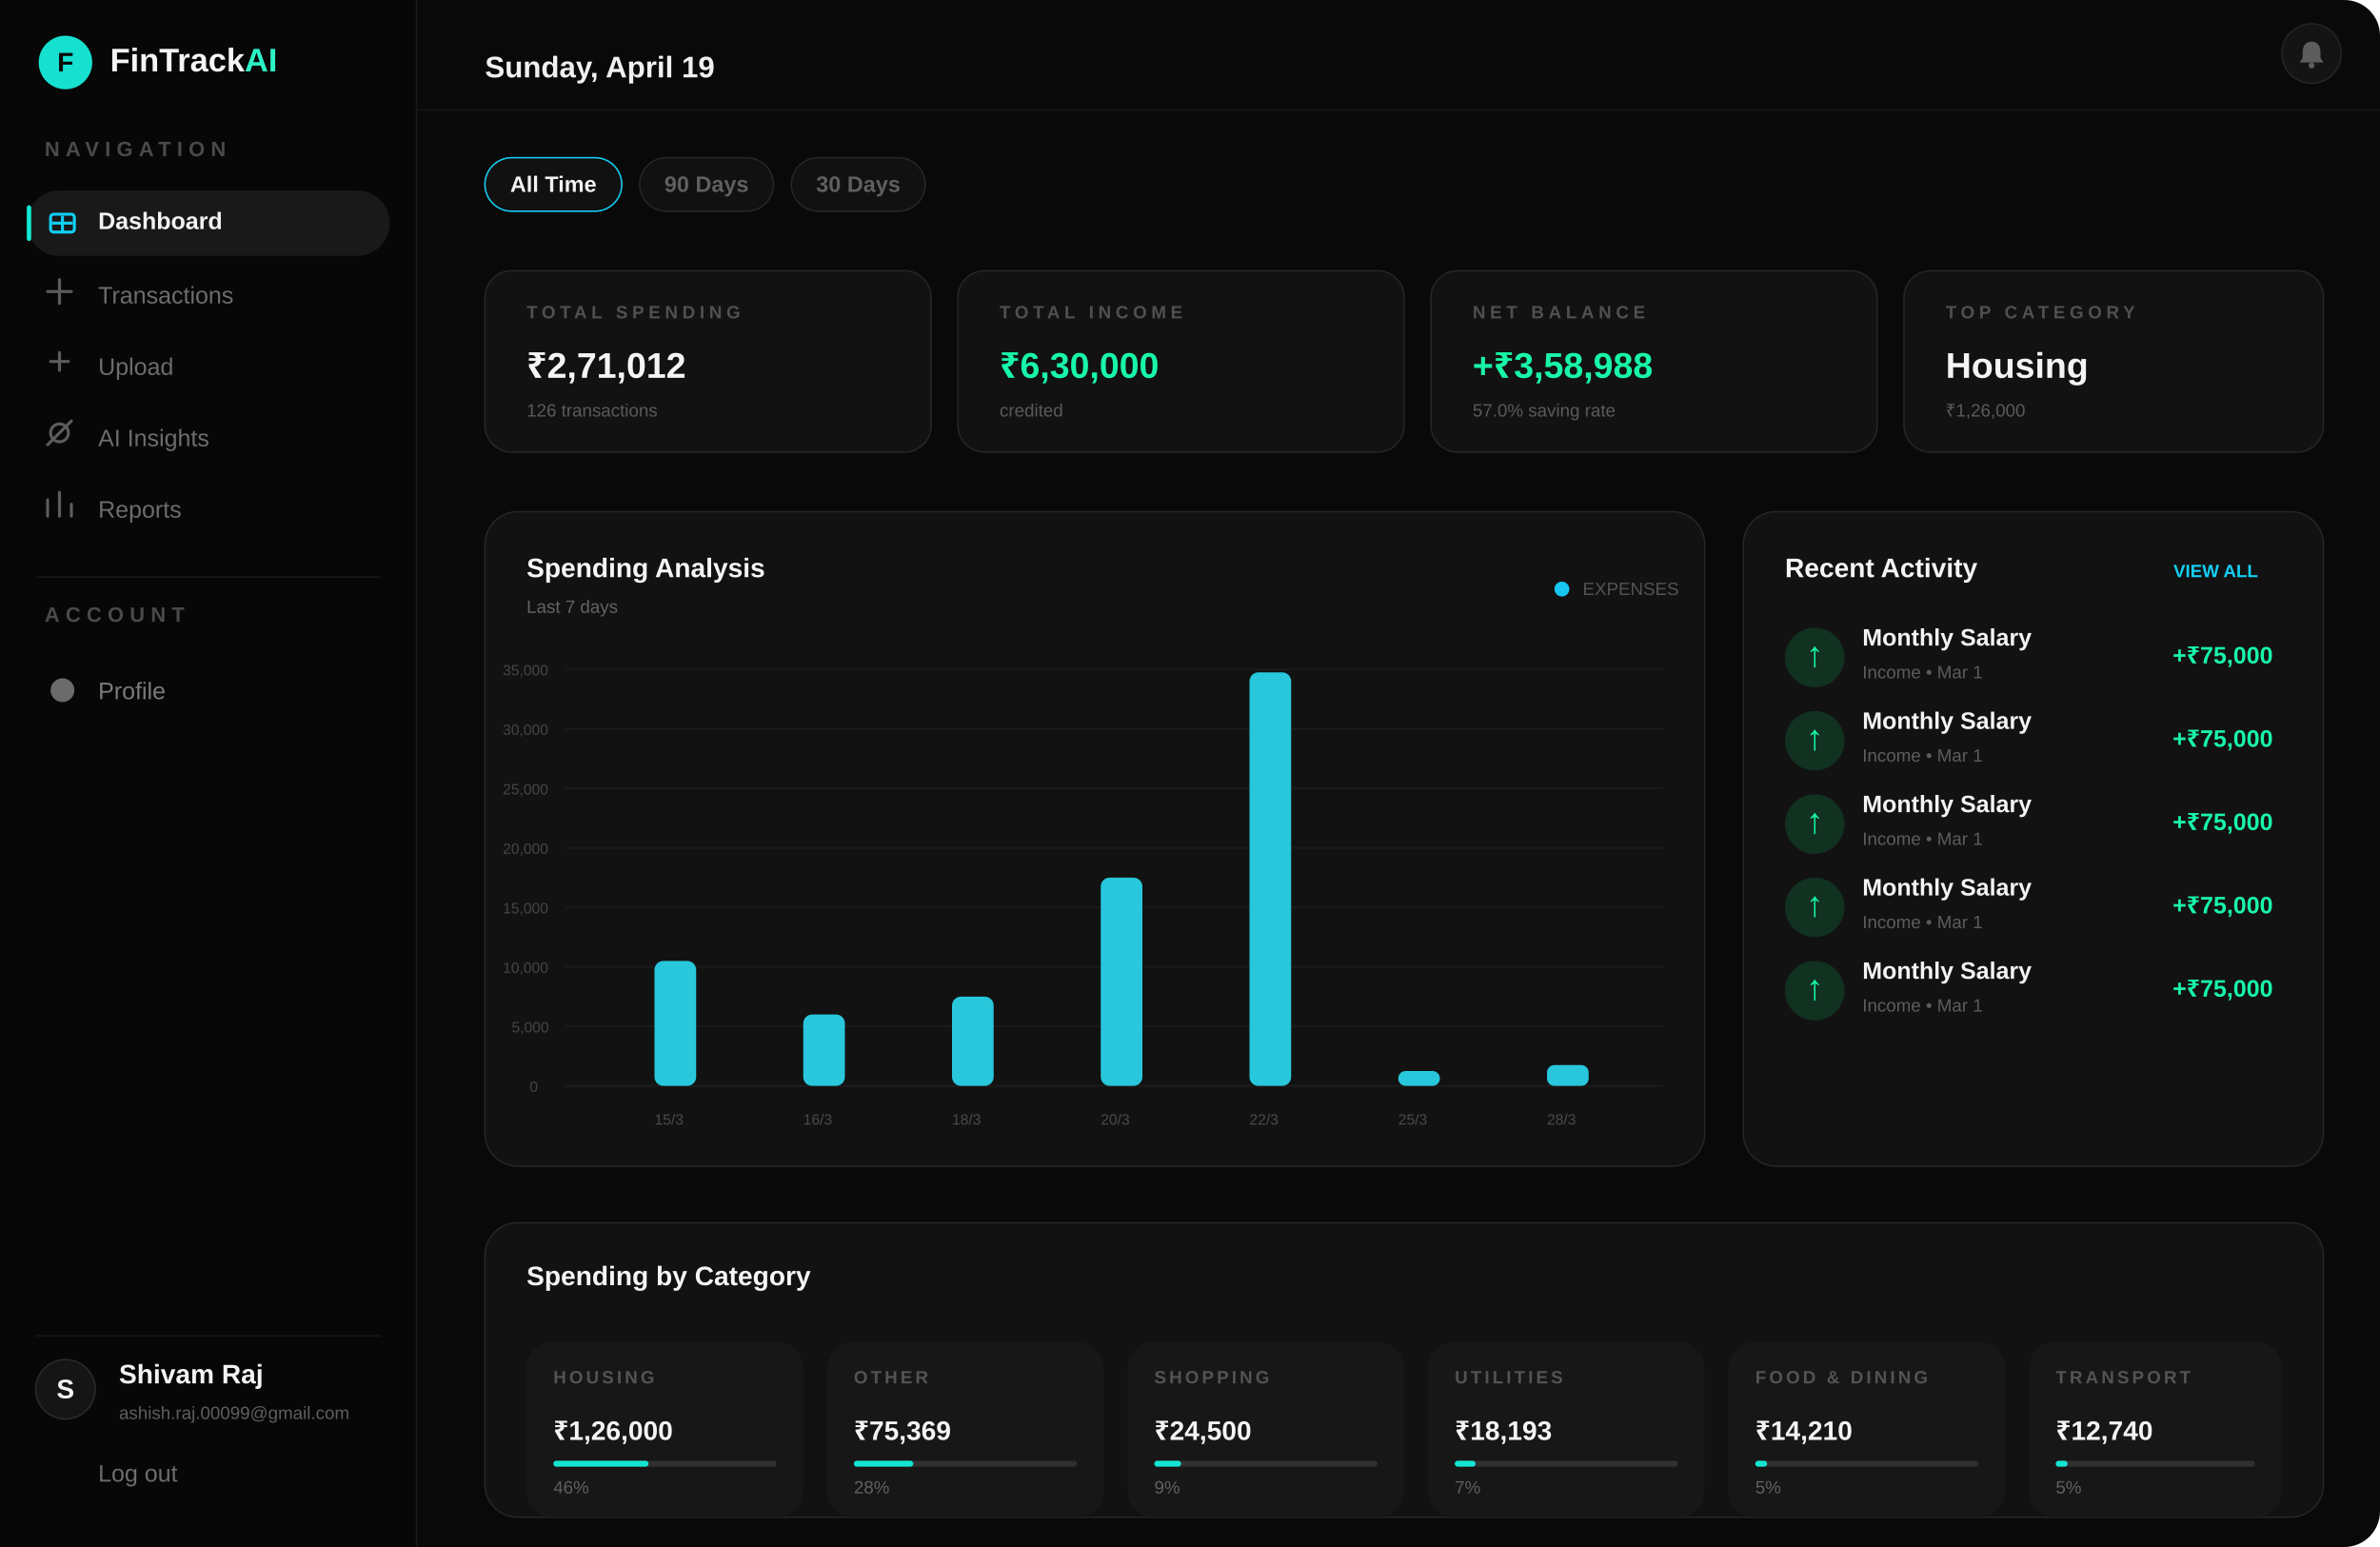
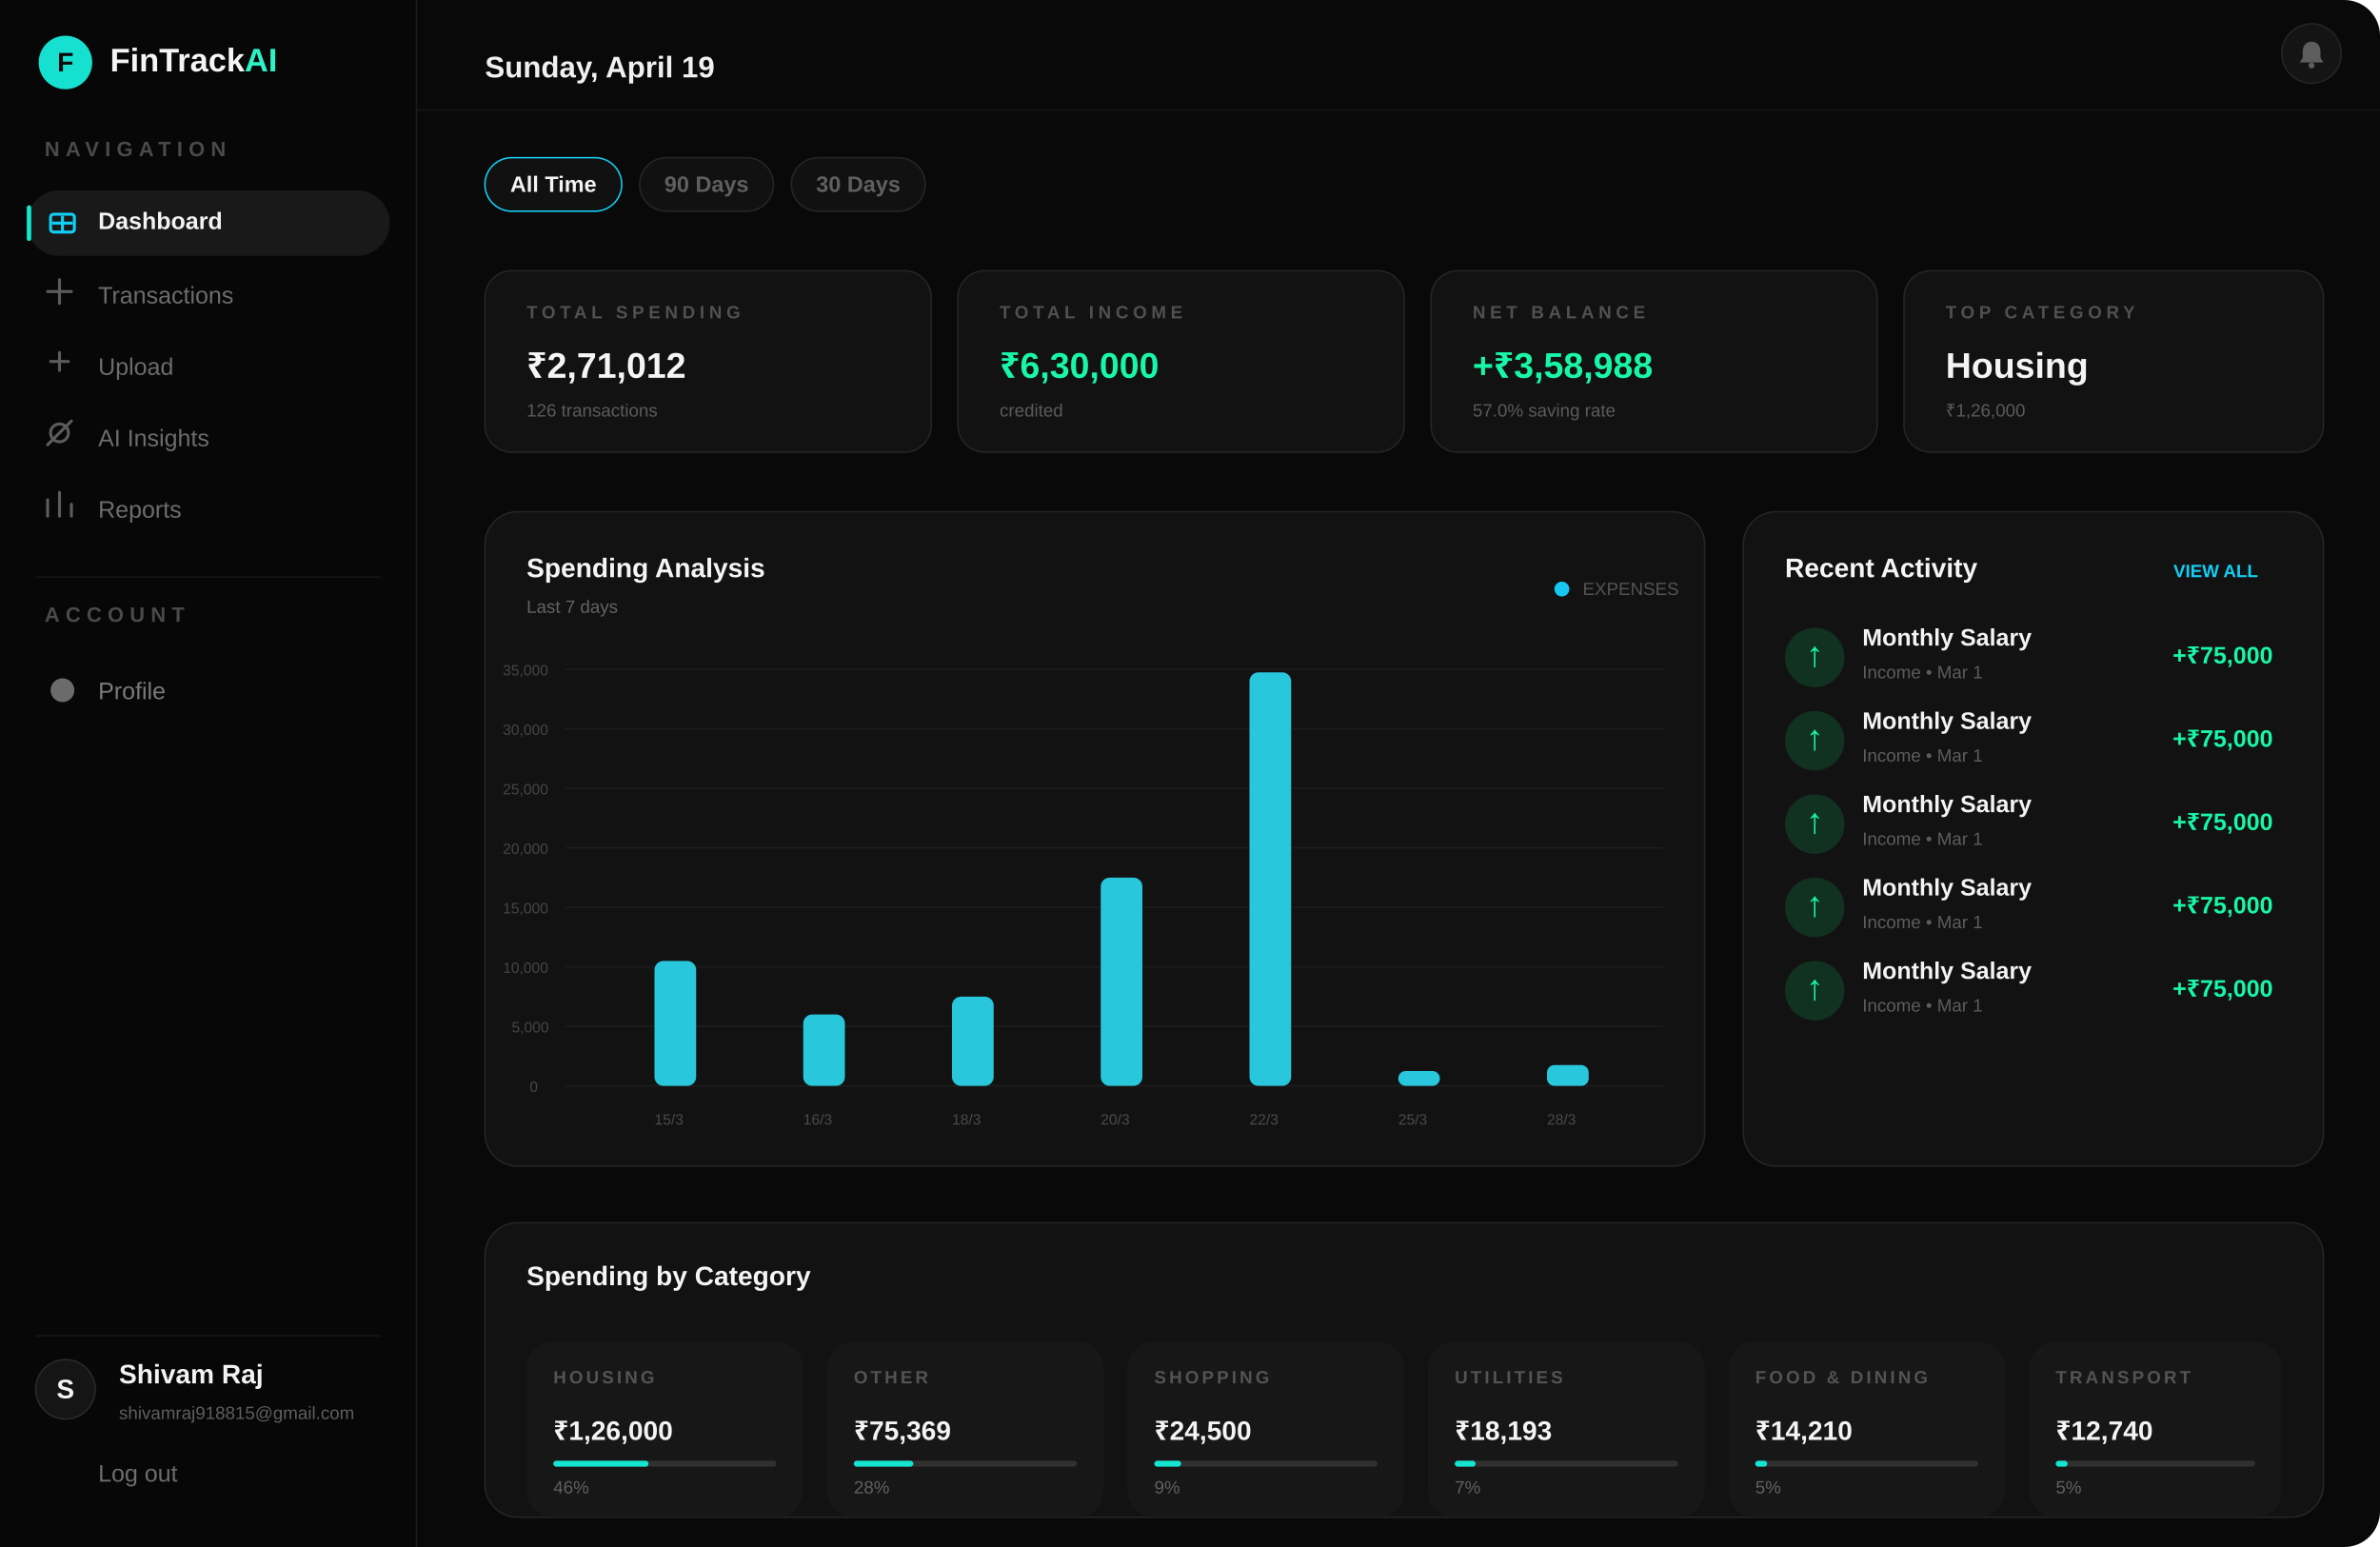
<svg xmlns="http://www.w3.org/2000/svg" width="1600" height="1040" viewBox="0 0 1600 1040" fill="none">
  <rect width="1600" height="1040" rx="24" fill="#090909" />
  <rect x="0" y="0" width="280" height="1040" fill="#070707" />
  <line x1="280" y1="0" x2="280" y2="1040" stroke="#1A1A1A" />
  <circle cx="44" cy="42" r="18" fill="#16E0D0" />
  <text x="44" y="48" text-anchor="middle" font-family="Arial, sans-serif" font-size="18" font-weight="700" fill="#090909">F</text>
  <text x="74" y="48" font-family="Arial, sans-serif" font-size="22" font-weight="700" fill="#F5F5F5">FinTrack<tspan fill="#2CF3C6">AI</tspan>
  </text>
  <text x="30" y="105" font-family="Arial, sans-serif" font-size="14" font-weight="700" letter-spacing="4" fill="#4A4A4A">NAVIGATION</text>
  <rect x="18" y="128" width="244" height="44" rx="22" fill="#191919" />
  <rect x="18" y="138" width="3" height="24" rx="1.5" fill="#11E8D0" />
  <rect x="34" y="144" width="16" height="12" rx="2" stroke="#12CFF5" stroke-width="2" />
  <line x1="42" y1="145" x2="42" y2="156" stroke="#12CFF5" stroke-width="2" />
  <line x1="35" y1="150" x2="49" y2="150" stroke="#12CFF5" stroke-width="2" />
  <text x="66" y="154" font-family="Arial, sans-serif" font-size="16" font-weight="600" fill="#F3F3F3">Dashboard</text>
  <g fill="#6C6C6C" font-family="Arial, sans-serif" font-size="16">
    <text x="66" y="204">Transactions</text>
    <text x="66" y="252">Upload</text>
    <text x="66" y="300">AI Insights</text>
    <text x="66" y="348">Reports</text>
  </g>
  <g stroke="#5C5C5C" stroke-width="2" stroke-linecap="round">
    <line x1="32" y1="196" x2="48" y2="196" />
    <line x1="40" y1="188" x2="40" y2="204" />
    <line x1="34" y1="243" x2="46" y2="243" />
    <line x1="40" y1="237" x2="40" y2="249" />
    <circle cx="40" cy="291" r="6" />
    <line x1="32" y1="299" x2="48" y2="283" />
    <line x1="32" y1="347" x2="32" y2="336" />
    <line x1="40" y1="347" x2="40" y2="331" />
    <line x1="48" y1="347" x2="48" y2="339" />
  </g>
  <line x1="24" y1="388" x2="256" y2="388" stroke="#171717" />
  <text x="30" y="418" font-family="Arial, sans-serif" font-size="14" font-weight="700" letter-spacing="4" fill="#4A4A4A">ACCOUNT</text>
  <circle cx="42" cy="464" r="8" fill="#6B6B6B" />
  <text x="66" y="470" font-family="Arial, sans-serif" font-size="16" fill="#7B7B7B">Profile</text>
  <line x1="24" y1="898" x2="256" y2="898" stroke="#171717" />
  <circle cx="44" cy="934" r="20" fill="#151515" stroke="#2A2A2A" />
  <text x="44" y="940" text-anchor="middle" font-family="Arial, sans-serif" font-size="18" font-weight="700" fill="#F2F2F2">S</text>
  <text x="80" y="930" font-family="Arial, sans-serif" font-size="18" font-weight="700" fill="#F3F3F3">Shivam Raj</text>
-   <text x="80" y="954" font-family="Arial, sans-serif" font-size="12" fill="#5E5E5E">ashish.raj.00099@gmail.com</text>
+   <text x="80" y="954" font-family="Arial, sans-serif" font-size="12" fill="#5E5E5E">shivamraj918815@gmail.com</text>
  <text x="66" y="996" font-family="Arial, sans-serif" font-size="16" fill="#6D6D6D">Log out</text>
  <text x="326" y="52" font-family="Arial, sans-serif" font-size="20" font-weight="700" fill="#F0F0F0">Sunday, April 19</text>
  <circle cx="1554" cy="36" r="20" fill="#141414" stroke="#242424" />
  <path d="M1554 28C1550 28 1548 31 1548 35V39L1546 42H1562L1560 39V35C1560 31 1558 28 1554 28Z" fill="#5D5D5D" />
  <circle cx="1554" cy="44" r="2" fill="#5D5D5D" />
  <line x1="280" y1="74" x2="1600" y2="74" stroke="#161616" />
  <rect x="326" y="106" width="92" height="36" rx="18" fill="#111111" stroke="#12CFF5" />
  <text x="372" y="129" text-anchor="middle" font-family="Arial, sans-serif" font-size="15" font-weight="700" fill="#F3F3F3">All Time</text>
  <rect x="430" y="106" width="90" height="36" rx="18" fill="#111111" stroke="#252525" />
  <text x="475" y="129" text-anchor="middle" font-family="Arial, sans-serif" font-size="15" font-weight="700" fill="#5F5F5F">90 Days</text>
  <rect x="532" y="106" width="90" height="36" rx="18" fill="#111111" stroke="#252525" />
  <text x="577" y="129" text-anchor="middle" font-family="Arial, sans-serif" font-size="15" font-weight="700" fill="#5F5F5F">30 Days</text>
  <g>
    <rect x="326" y="182" width="300" height="122" rx="18" fill="#121212" stroke="#252525" />
    <text x="354" y="214" font-family="Arial, sans-serif" font-size="12" font-weight="700" letter-spacing="3" fill="#505050">TOTAL SPENDING</text>
    <text x="354" y="254" font-family="Arial, sans-serif" font-size="24" font-weight="700" fill="#F5F5F5">₹2,71,012</text>
    <text x="354" y="280" font-family="Arial, sans-serif" font-size="12" fill="#5A5A5A">126 transactions</text>
  </g>
  <g>
    <rect x="644" y="182" width="300" height="122" rx="18" fill="#121212" stroke="#252525" />
    <text x="672" y="214" font-family="Arial, sans-serif" font-size="12" font-weight="700" letter-spacing="3" fill="#505050">TOTAL INCOME</text>
    <text x="672" y="254" font-family="Arial, sans-serif" font-size="24" font-weight="700" fill="#18F6A8">₹6,30,000</text>
    <text x="672" y="280" font-family="Arial, sans-serif" font-size="12" fill="#5A5A5A">credited</text>
  </g>
  <g>
    <rect x="962" y="182" width="300" height="122" rx="18" fill="#121212" stroke="#252525" />
    <text x="990" y="214" font-family="Arial, sans-serif" font-size="12" font-weight="700" letter-spacing="3" fill="#505050">NET BALANCE</text>
    <text x="990" y="254" font-family="Arial, sans-serif" font-size="24" font-weight="700" fill="#18F6A8">+₹3,58,988</text>
    <text x="990" y="280" font-family="Arial, sans-serif" font-size="12" fill="#5A5A5A">57.0% saving rate</text>
  </g>
  <g>
    <rect x="1280" y="182" width="282" height="122" rx="18" fill="#121212" stroke="#252525" />
    <text x="1308" y="214" font-family="Arial, sans-serif" font-size="12" font-weight="700" letter-spacing="3" fill="#505050">TOP CATEGORY</text>
    <text x="1308" y="254" font-family="Arial, sans-serif" font-size="24" font-weight="700" fill="#F4F4F4">Housing</text>
    <text x="1308" y="280" font-family="Arial, sans-serif" font-size="12" fill="#5A5A5A">₹1,26,000</text>
  </g>
  <g>
    <rect x="326" y="344" width="820" height="440" rx="22" fill="#121212" stroke="#252525" />
    <text x="354" y="388" font-family="Arial, sans-serif" font-size="18" font-weight="700" fill="#F5F5F5">Spending Analysis</text>
    <text x="354" y="412" font-family="Arial, sans-serif" font-size="12" fill="#636363">Last 7 days</text>
    <circle cx="1050" cy="396" r="5" fill="#17C6F1" />
    <text x="1064" y="400" font-family="Arial, sans-serif" font-size="12" fill="#535353">EXPENSES</text>
    <g stroke="#1D1D1D">
      <line x1="380" y1="730" x2="1118" y2="730" />
      <line x1="380" y1="690" x2="1118" y2="690" />
      <line x1="380" y1="650" x2="1118" y2="650" />
      <line x1="380" y1="610" x2="1118" y2="610" />
      <line x1="380" y1="570" x2="1118" y2="570" />
      <line x1="380" y1="530" x2="1118" y2="530" />
      <line x1="380" y1="490" x2="1118" y2="490" />
      <line x1="380" y1="450" x2="1118" y2="450" />
    </g>
    <g fill="#444" font-family="Arial, sans-serif" font-size="10">
      <text x="356" y="734">0</text>
      <text x="344" y="694">5,000</text>
      <text x="338" y="654">10,000</text>
      <text x="338" y="614">15,000</text>
      <text x="338" y="574">20,000</text>
      <text x="338" y="534">25,000</text>
      <text x="338" y="494">30,000</text>
      <text x="338" y="454">35,000</text>
    </g>
    <g fill="#28C7DC">
      <rect x="440" y="646" width="28" height="84" rx="6" />
      <rect x="540" y="682" width="28" height="48" rx="6" />
      <rect x="640" y="670" width="28" height="60" rx="6" />
      <rect x="740" y="590" width="28" height="140" rx="6" />
      <rect x="840" y="452" width="28" height="278" rx="6" />
      <rect x="940" y="720" width="28" height="10" rx="5" />
      <rect x="1040" y="716" width="28" height="14" rx="5" />
    </g>
    <g fill="#4A4A4A" font-family="Arial, sans-serif" font-size="10">
      <text x="440" y="756">15/3</text>
      <text x="540" y="756">16/3</text>
      <text x="640" y="756">18/3</text>
      <text x="740" y="756">20/3</text>
      <text x="840" y="756">22/3</text>
      <text x="940" y="756">25/3</text>
      <text x="1040" y="756">28/3</text>
    </g>
  </g>
  <g>
    <rect x="1172" y="344" width="390" height="440" rx="22" fill="#121212" stroke="#252525" />
    <text x="1200" y="388" font-family="Arial, sans-serif" font-size="18" font-weight="700" fill="#F5F5F5">Recent Activity</text>
    <text x="1518" y="388" text-anchor="end" font-family="Arial, sans-serif" font-size="12" font-weight="700" fill="#13CFF4">VIEW ALL</text>
    <g font-family="Arial, sans-serif">
      <circle cx="1220" cy="442" r="20" fill="#113121" />
      <text x="1220" y="448" text-anchor="middle" font-size="24" font-weight="700" fill="#17F5A5">↑</text>
      <text x="1252" y="434" font-size="16" font-weight="700" fill="#F3F3F3">Monthly Salary</text>
      <text x="1252" y="456" font-size="12" fill="#5C5C5C">Income • Mar 1</text>
      <text x="1528" y="446" text-anchor="end" font-size="16" font-weight="700" fill="#18F6A8">+₹75,000</text>
    </g>
    <g transform="translate(0 56)" font-family="Arial, sans-serif">
      <circle cx="1220" cy="442" r="20" fill="#113121" />
      <text x="1220" y="448" text-anchor="middle" font-size="24" font-weight="700" fill="#17F5A5">↑</text>
      <text x="1252" y="434" font-size="16" font-weight="700" fill="#F3F3F3">Monthly Salary</text>
      <text x="1252" y="456" font-size="12" fill="#5C5C5C">Income • Mar 1</text>
      <text x="1528" y="446" text-anchor="end" font-size="16" font-weight="700" fill="#18F6A8">+₹75,000</text>
    </g>
    <g transform="translate(0 112)" font-family="Arial, sans-serif">
      <circle cx="1220" cy="442" r="20" fill="#113121" />
      <text x="1220" y="448" text-anchor="middle" font-size="24" font-weight="700" fill="#17F5A5">↑</text>
      <text x="1252" y="434" font-size="16" font-weight="700" fill="#F3F3F3">Monthly Salary</text>
      <text x="1252" y="456" font-size="12" fill="#5C5C5C">Income • Mar 1</text>
      <text x="1528" y="446" text-anchor="end" font-size="16" font-weight="700" fill="#18F6A8">+₹75,000</text>
    </g>
    <g transform="translate(0 168)" font-family="Arial, sans-serif">
      <circle cx="1220" cy="442" r="20" fill="#113121" />
      <text x="1220" y="448" text-anchor="middle" font-size="24" font-weight="700" fill="#17F5A5">↑</text>
      <text x="1252" y="434" font-size="16" font-weight="700" fill="#F3F3F3">Monthly Salary</text>
      <text x="1252" y="456" font-size="12" fill="#5C5C5C">Income • Mar 1</text>
      <text x="1528" y="446" text-anchor="end" font-size="16" font-weight="700" fill="#18F6A8">+₹75,000</text>
    </g>
    <g transform="translate(0 224)" font-family="Arial, sans-serif">
      <circle cx="1220" cy="442" r="20" fill="#113121" />
      <text x="1220" y="448" text-anchor="middle" font-size="24" font-weight="700" fill="#17F5A5">↑</text>
      <text x="1252" y="434" font-size="16" font-weight="700" fill="#F3F3F3">Monthly Salary</text>
      <text x="1252" y="456" font-size="12" fill="#5C5C5C">Income • Mar 1</text>
      <text x="1528" y="446" text-anchor="end" font-size="16" font-weight="700" fill="#18F6A8">+₹75,000</text>
    </g>
  </g>
  <g>
    <rect x="326" y="822" width="1236" height="198" rx="22" fill="#121212" stroke="#252525" />
    <text x="354" y="864" font-family="Arial, sans-serif" font-size="18" font-weight="700" fill="#F5F5F5">Spending by Category</text>
    <g font-family="Arial, sans-serif">
      <rect x="354" y="902" width="186" height="118" rx="18" fill="#171717" />
      <text x="372" y="930" font-size="12" font-weight="700" letter-spacing="2" fill="#535353">HOUSING</text>
      <text x="372" y="968" font-size="18" font-weight="700" fill="#F4F4F4">₹1,26,000</text>
      <rect x="372" y="982" width="150" height="4" rx="2" fill="#303030" />
      <rect x="372" y="982" width="64" height="4" rx="2" fill="#14E5D1" />
      <text x="372" y="1004" font-size="12" fill="#5F5F5F">46%</text>
      <rect x="556" y="902" width="186" height="118" rx="18" fill="#171717" />
      <text x="574" y="930" font-size="12" font-weight="700" letter-spacing="2" fill="#535353">OTHER</text>
      <text x="574" y="968" font-size="18" font-weight="700" fill="#F4F4F4">₹75,369</text>
      <rect x="574" y="982" width="150" height="4" rx="2" fill="#303030" />
      <rect x="574" y="982" width="40" height="4" rx="2" fill="#14E5D1" />
      <text x="574" y="1004" font-size="12" fill="#5F5F5F">28%</text>
      <rect x="758" y="902" width="186" height="118" rx="18" fill="#171717" />
      <text x="776" y="930" font-size="12" font-weight="700" letter-spacing="2" fill="#535353">SHOPPING</text>
      <text x="776" y="968" font-size="18" font-weight="700" fill="#F4F4F4">₹24,500</text>
      <rect x="776" y="982" width="150" height="4" rx="2" fill="#303030" />
      <rect x="776" y="982" width="18" height="4" rx="2" fill="#14E5D1" />
      <text x="776" y="1004" font-size="12" fill="#5F5F5F">9%</text>
      <rect x="960" y="902" width="186" height="118" rx="18" fill="#171717" />
      <text x="978" y="930" font-size="12" font-weight="700" letter-spacing="2" fill="#535353">UTILITIES</text>
      <text x="978" y="968" font-size="18" font-weight="700" fill="#F4F4F4">₹18,193</text>
      <rect x="978" y="982" width="150" height="4" rx="2" fill="#303030" />
      <rect x="978" y="982" width="14" height="4" rx="2" fill="#14E5D1" />
      <text x="978" y="1004" font-size="12" fill="#5F5F5F">7%</text>
      <rect x="1162" y="902" width="186" height="118" rx="18" fill="#171717" />
      <text x="1180" y="930" font-size="12" font-weight="700" letter-spacing="2" fill="#535353">FOOD &amp; DINING</text>
      <text x="1180" y="968" font-size="18" font-weight="700" fill="#F4F4F4">₹14,210</text>
      <rect x="1180" y="982" width="150" height="4" rx="2" fill="#303030" />
      <rect x="1180" y="982" width="8" height="4" rx="2" fill="#14E5D1" />
      <text x="1180" y="1004" font-size="12" fill="#5F5F5F">5%</text>
      <rect x="1364" y="902" width="170" height="118" rx="18" fill="#171717" />
      <text x="1382" y="930" font-size="12" font-weight="700" letter-spacing="2" fill="#535353">TRANSPORT</text>
      <text x="1382" y="968" font-size="18" font-weight="700" fill="#F4F4F4">₹12,740</text>
      <rect x="1382" y="982" width="134" height="4" rx="2" fill="#303030" />
      <rect x="1382" y="982" width="8" height="4" rx="2" fill="#14E5D1" />
      <text x="1382" y="1004" font-size="12" fill="#5F5F5F">5%</text>
    </g>
  </g>
</svg>
